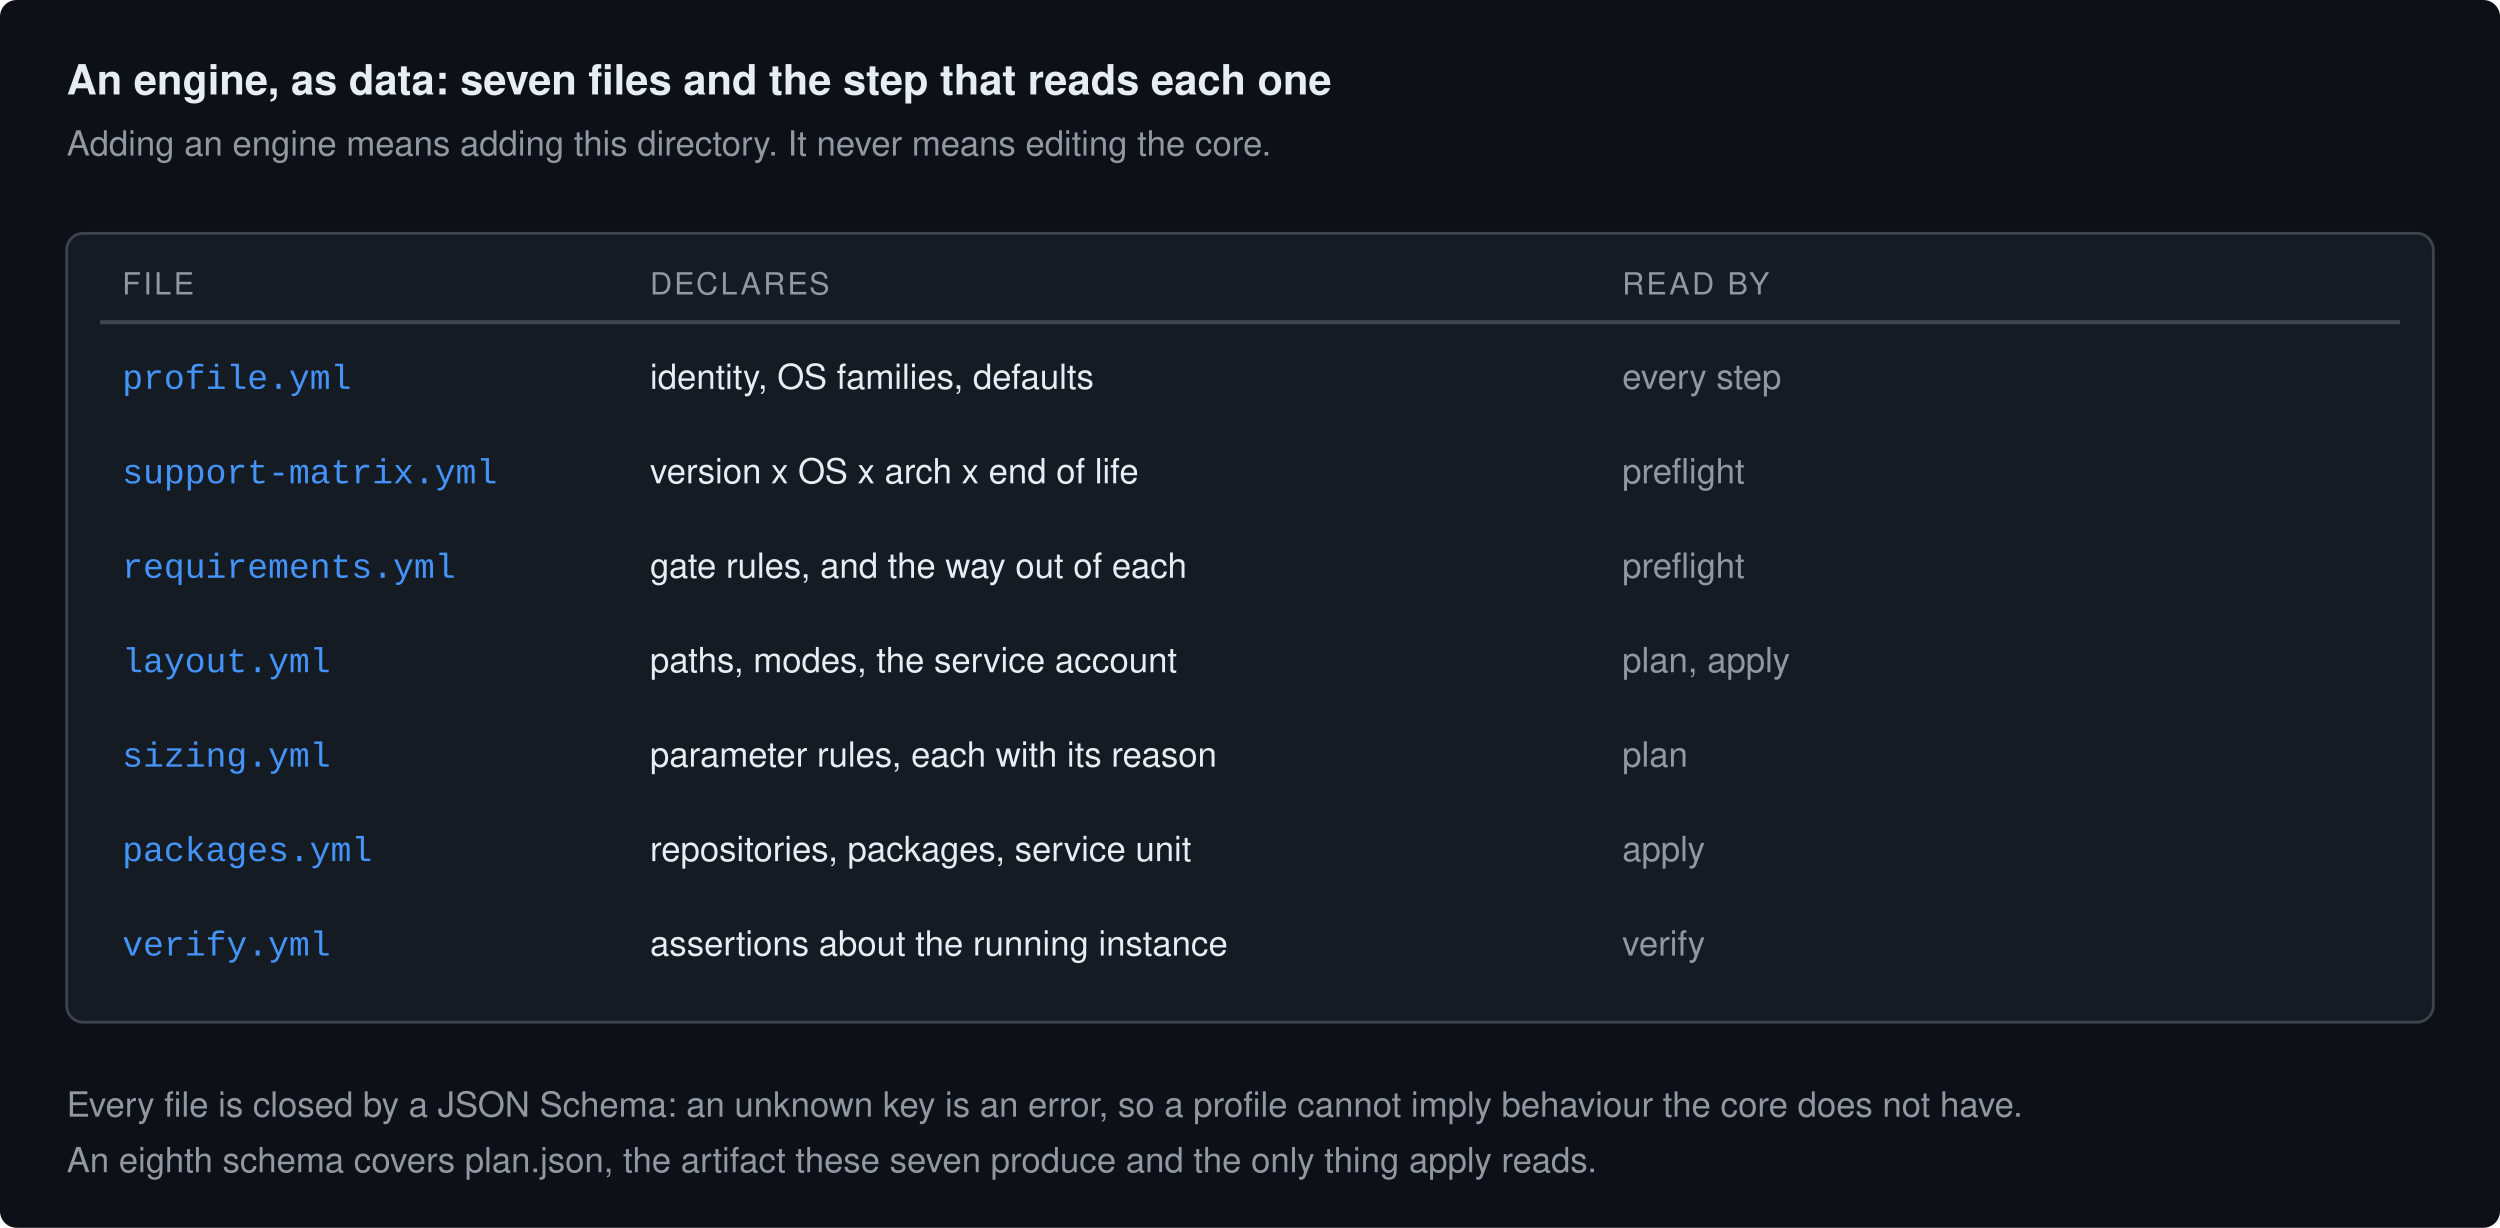
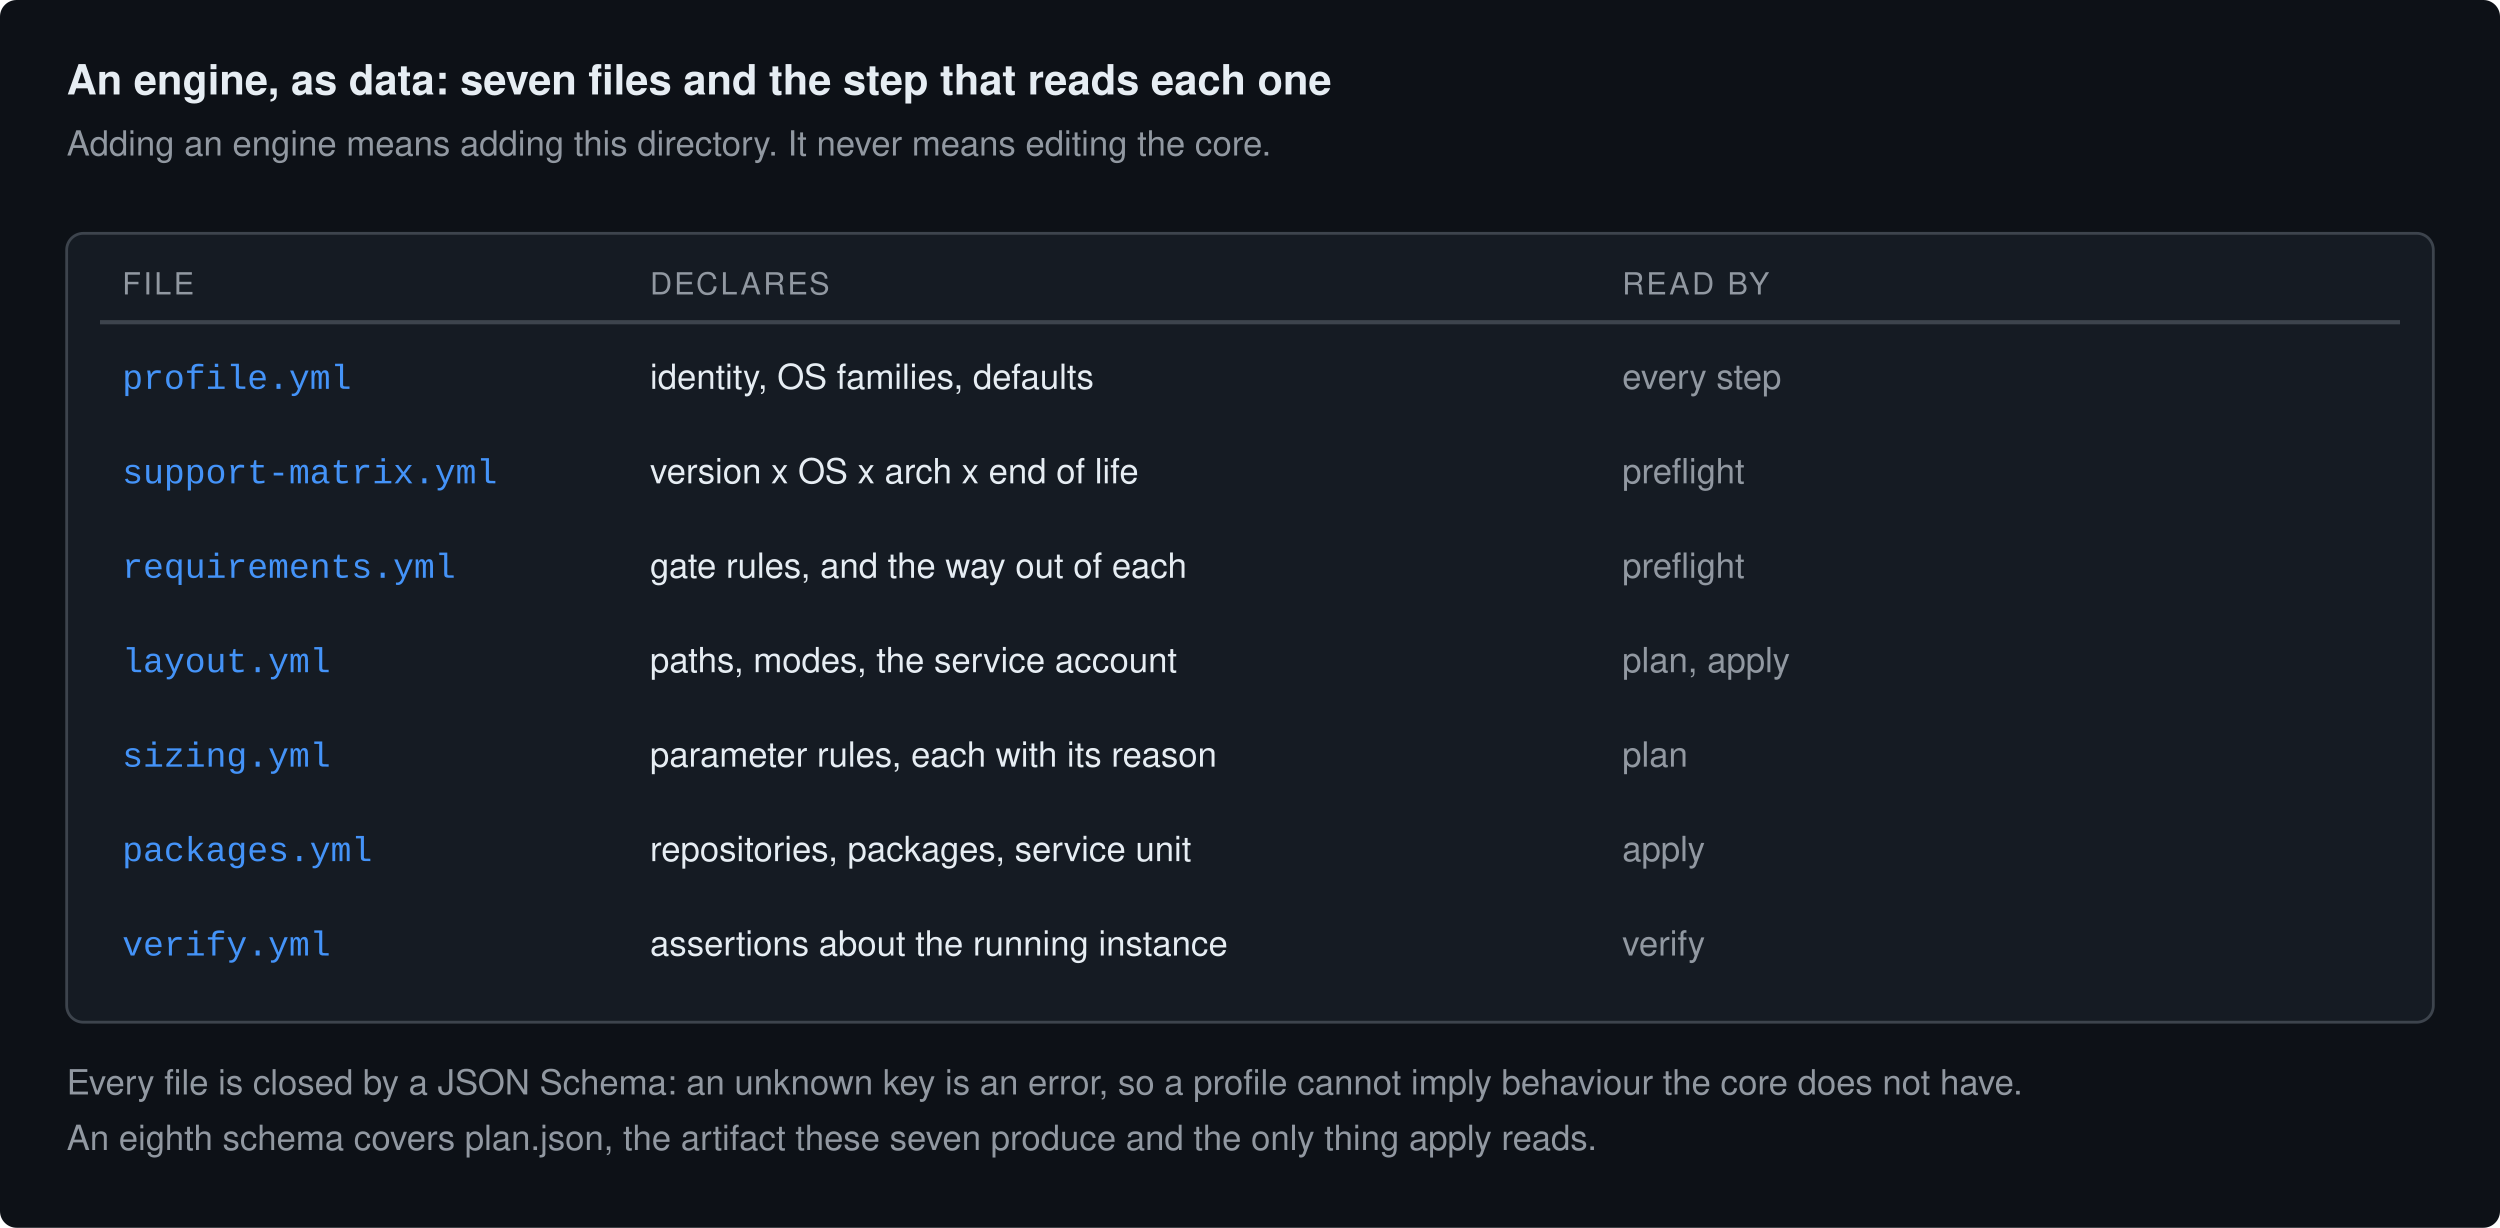
<svg xmlns="http://www.w3.org/2000/svg" width="900" height="442" viewBox="0 0 900 442" role="img">
  <defs>
    <marker id="arrow" viewBox="0 0 10 10" refX="9" refY="5" markerWidth="6" markerHeight="6" orient="auto">
      <path d="M 0 0 L 10 5 L 0 10 z" fill="context-stroke" />
    </marker>
  </defs>
  <rect x="0" y="0" width="900" height="442" rx="6" fill="#0d1117" stroke="none" stroke-width="1" />
  <text x="24.0" y="34" fill="#e6edf3" font-family="-apple-system, BlinkMacSystemFont, 'Segoe UI', Helvetica, Arial, sans-serif" font-size="15" font-weight="600" text-anchor="start" letter-spacing="normal" xml:space="preserve">An engine, as data: seven files and the step that reads each one</text>
  <text x="24.0" y="56" fill="#9198a1" font-family="-apple-system, BlinkMacSystemFont, 'Segoe UI', Helvetica, Arial, sans-serif" font-size="12.5" font-weight="normal" text-anchor="start" letter-spacing="normal" xml:space="preserve">Adding an engine means adding this directory. It never means editing the core.</text>
  <rect x="24.0" y="84.0" width="852.0" height="284.0" rx="6" fill="#151b23" stroke="#3d444d" stroke-width="1" />
  <text x="44.0" y="106.0" fill="#9198a1" font-family="-apple-system, BlinkMacSystemFont, 'Segoe UI', Helvetica, Arial, sans-serif" font-size="11" font-weight="normal" text-anchor="start" letter-spacing="0.08em" xml:space="preserve">FILE</text>
  <text x="234.0" y="106.0" fill="#9198a1" font-family="-apple-system, BlinkMacSystemFont, 'Segoe UI', Helvetica, Arial, sans-serif" font-size="11" font-weight="normal" text-anchor="start" letter-spacing="0.08em" xml:space="preserve">DECLARES</text>
  <text x="584.0" y="106.0" fill="#9198a1" font-family="-apple-system, BlinkMacSystemFont, 'Segoe UI', Helvetica, Arial, sans-serif" font-size="11" font-weight="normal" text-anchor="start" letter-spacing="0.08em" xml:space="preserve">READ BY</text>
  <line x1="36.0" y1="116.0" x2="864.0" y2="116.0" stroke="#3d444d" stroke-width="1.5" />
  <text x="44.0" y="140.0" fill="#4493f8" font-family="ui-monospace, SFMono-Regular, Menlo, Consolas, 'Liberation Mono', monospace" font-size="12.5" font-weight="normal" text-anchor="start" letter-spacing="normal" xml:space="preserve">profile.yml</text>
  <text x="234.0" y="140.0" fill="#e6edf3" font-family="-apple-system, BlinkMacSystemFont, 'Segoe UI', Helvetica, Arial, sans-serif" font-size="12.5" font-weight="normal" text-anchor="start" letter-spacing="normal" xml:space="preserve">identity, OS families, defaults</text>
  <text x="584.0" y="140.0" fill="#9198a1" font-family="-apple-system, BlinkMacSystemFont, 'Segoe UI', Helvetica, Arial, sans-serif" font-size="12.5" font-weight="normal" text-anchor="start" letter-spacing="normal" xml:space="preserve">every step</text>
  <text x="44.0" y="174.0" fill="#4493f8" font-family="ui-monospace, SFMono-Regular, Menlo, Consolas, 'Liberation Mono', monospace" font-size="12.5" font-weight="normal" text-anchor="start" letter-spacing="normal" xml:space="preserve">support-matrix.yml</text>
  <text x="234.0" y="174.0" fill="#e6edf3" font-family="-apple-system, BlinkMacSystemFont, 'Segoe UI', Helvetica, Arial, sans-serif" font-size="12.5" font-weight="normal" text-anchor="start" letter-spacing="normal" xml:space="preserve">version x OS x arch x end of life</text>
  <text x="584.0" y="174.0" fill="#9198a1" font-family="-apple-system, BlinkMacSystemFont, 'Segoe UI', Helvetica, Arial, sans-serif" font-size="12.5" font-weight="normal" text-anchor="start" letter-spacing="normal" xml:space="preserve">preflight</text>
  <text x="44.0" y="208.0" fill="#4493f8" font-family="ui-monospace, SFMono-Regular, Menlo, Consolas, 'Liberation Mono', monospace" font-size="12.5" font-weight="normal" text-anchor="start" letter-spacing="normal" xml:space="preserve">requirements.yml</text>
  <text x="234.0" y="208.0" fill="#e6edf3" font-family="-apple-system, BlinkMacSystemFont, 'Segoe UI', Helvetica, Arial, sans-serif" font-size="12.5" font-weight="normal" text-anchor="start" letter-spacing="normal" xml:space="preserve">gate rules, and the way out of each</text>
  <text x="584.0" y="208.0" fill="#9198a1" font-family="-apple-system, BlinkMacSystemFont, 'Segoe UI', Helvetica, Arial, sans-serif" font-size="12.5" font-weight="normal" text-anchor="start" letter-spacing="normal" xml:space="preserve">preflight</text>
  <text x="44.0" y="242.0" fill="#4493f8" font-family="ui-monospace, SFMono-Regular, Menlo, Consolas, 'Liberation Mono', monospace" font-size="12.5" font-weight="normal" text-anchor="start" letter-spacing="normal" xml:space="preserve">layout.yml</text>
  <text x="234.0" y="242.0" fill="#e6edf3" font-family="-apple-system, BlinkMacSystemFont, 'Segoe UI', Helvetica, Arial, sans-serif" font-size="12.5" font-weight="normal" text-anchor="start" letter-spacing="normal" xml:space="preserve">paths, modes, the service account</text>
  <text x="584.0" y="242.0" fill="#9198a1" font-family="-apple-system, BlinkMacSystemFont, 'Segoe UI', Helvetica, Arial, sans-serif" font-size="12.5" font-weight="normal" text-anchor="start" letter-spacing="normal" xml:space="preserve">plan, apply</text>
  <text x="44.0" y="276.0" fill="#4493f8" font-family="ui-monospace, SFMono-Regular, Menlo, Consolas, 'Liberation Mono', monospace" font-size="12.5" font-weight="normal" text-anchor="start" letter-spacing="normal" xml:space="preserve">sizing.yml</text>
  <text x="234.0" y="276.0" fill="#e6edf3" font-family="-apple-system, BlinkMacSystemFont, 'Segoe UI', Helvetica, Arial, sans-serif" font-size="12.5" font-weight="normal" text-anchor="start" letter-spacing="normal" xml:space="preserve">parameter rules, each with its reason</text>
  <text x="584.0" y="276.0" fill="#9198a1" font-family="-apple-system, BlinkMacSystemFont, 'Segoe UI', Helvetica, Arial, sans-serif" font-size="12.5" font-weight="normal" text-anchor="start" letter-spacing="normal" xml:space="preserve">plan</text>
  <text x="44.0" y="310.0" fill="#4493f8" font-family="ui-monospace, SFMono-Regular, Menlo, Consolas, 'Liberation Mono', monospace" font-size="12.5" font-weight="normal" text-anchor="start" letter-spacing="normal" xml:space="preserve">packages.yml</text>
  <text x="234.0" y="310.0" fill="#e6edf3" font-family="-apple-system, BlinkMacSystemFont, 'Segoe UI', Helvetica, Arial, sans-serif" font-size="12.5" font-weight="normal" text-anchor="start" letter-spacing="normal" xml:space="preserve">repositories, packages, service unit</text>
  <text x="584.0" y="310.0" fill="#9198a1" font-family="-apple-system, BlinkMacSystemFont, 'Segoe UI', Helvetica, Arial, sans-serif" font-size="12.5" font-weight="normal" text-anchor="start" letter-spacing="normal" xml:space="preserve">apply</text>
  <text x="44.0" y="344.0" fill="#4493f8" font-family="ui-monospace, SFMono-Regular, Menlo, Consolas, 'Liberation Mono', monospace" font-size="12.5" font-weight="normal" text-anchor="start" letter-spacing="normal" xml:space="preserve">verify.yml</text>
  <text x="234.0" y="344.0" fill="#e6edf3" font-family="-apple-system, BlinkMacSystemFont, 'Segoe UI', Helvetica, Arial, sans-serif" font-size="12.5" font-weight="normal" text-anchor="start" letter-spacing="normal" xml:space="preserve">assertions about the running instance</text>
  <text x="584.0" y="344.0" fill="#9198a1" font-family="-apple-system, BlinkMacSystemFont, 'Segoe UI', Helvetica, Arial, sans-serif" font-size="12.5" font-weight="normal" text-anchor="start" letter-spacing="normal" xml:space="preserve">verify</text>
-   <text x="24.0" y="402" fill="#9198a1" font-family="-apple-system, BlinkMacSystemFont, 'Segoe UI', Helvetica, Arial, sans-serif" font-size="12.5" font-weight="normal" text-anchor="start" letter-spacing="normal" xml:space="preserve">Every file is closed by a JSON Schema: an unknown key is an error, so a profile cannot imply behaviour the core does not have.</text>
-   <text x="24.0" y="422" fill="#9198a1" font-family="-apple-system, BlinkMacSystemFont, 'Segoe UI', Helvetica, Arial, sans-serif" font-size="12.5" font-weight="normal" text-anchor="start" letter-spacing="normal" xml:space="preserve">An eighth schema covers plan.json, the artifact these seven produce and the only thing apply reads.</text>
+   <text x="24.0" y="394.0" fill="#9198a1" font-family="-apple-system, BlinkMacSystemFont, 'Segoe UI', Helvetica, Arial, sans-serif" font-size="12.5" font-weight="normal" text-anchor="start" letter-spacing="normal" xml:space="preserve">Every file is closed by a JSON Schema: an unknown key is an error, so a profile cannot imply behaviour the core does not have.</text>
+   <text x="24.0" y="414.0" fill="#9198a1" font-family="-apple-system, BlinkMacSystemFont, 'Segoe UI', Helvetica, Arial, sans-serif" font-size="12.5" font-weight="normal" text-anchor="start" letter-spacing="normal" xml:space="preserve">An eighth schema covers plan.json, the artifact these seven produce and the only thing apply reads.</text>
</svg>
